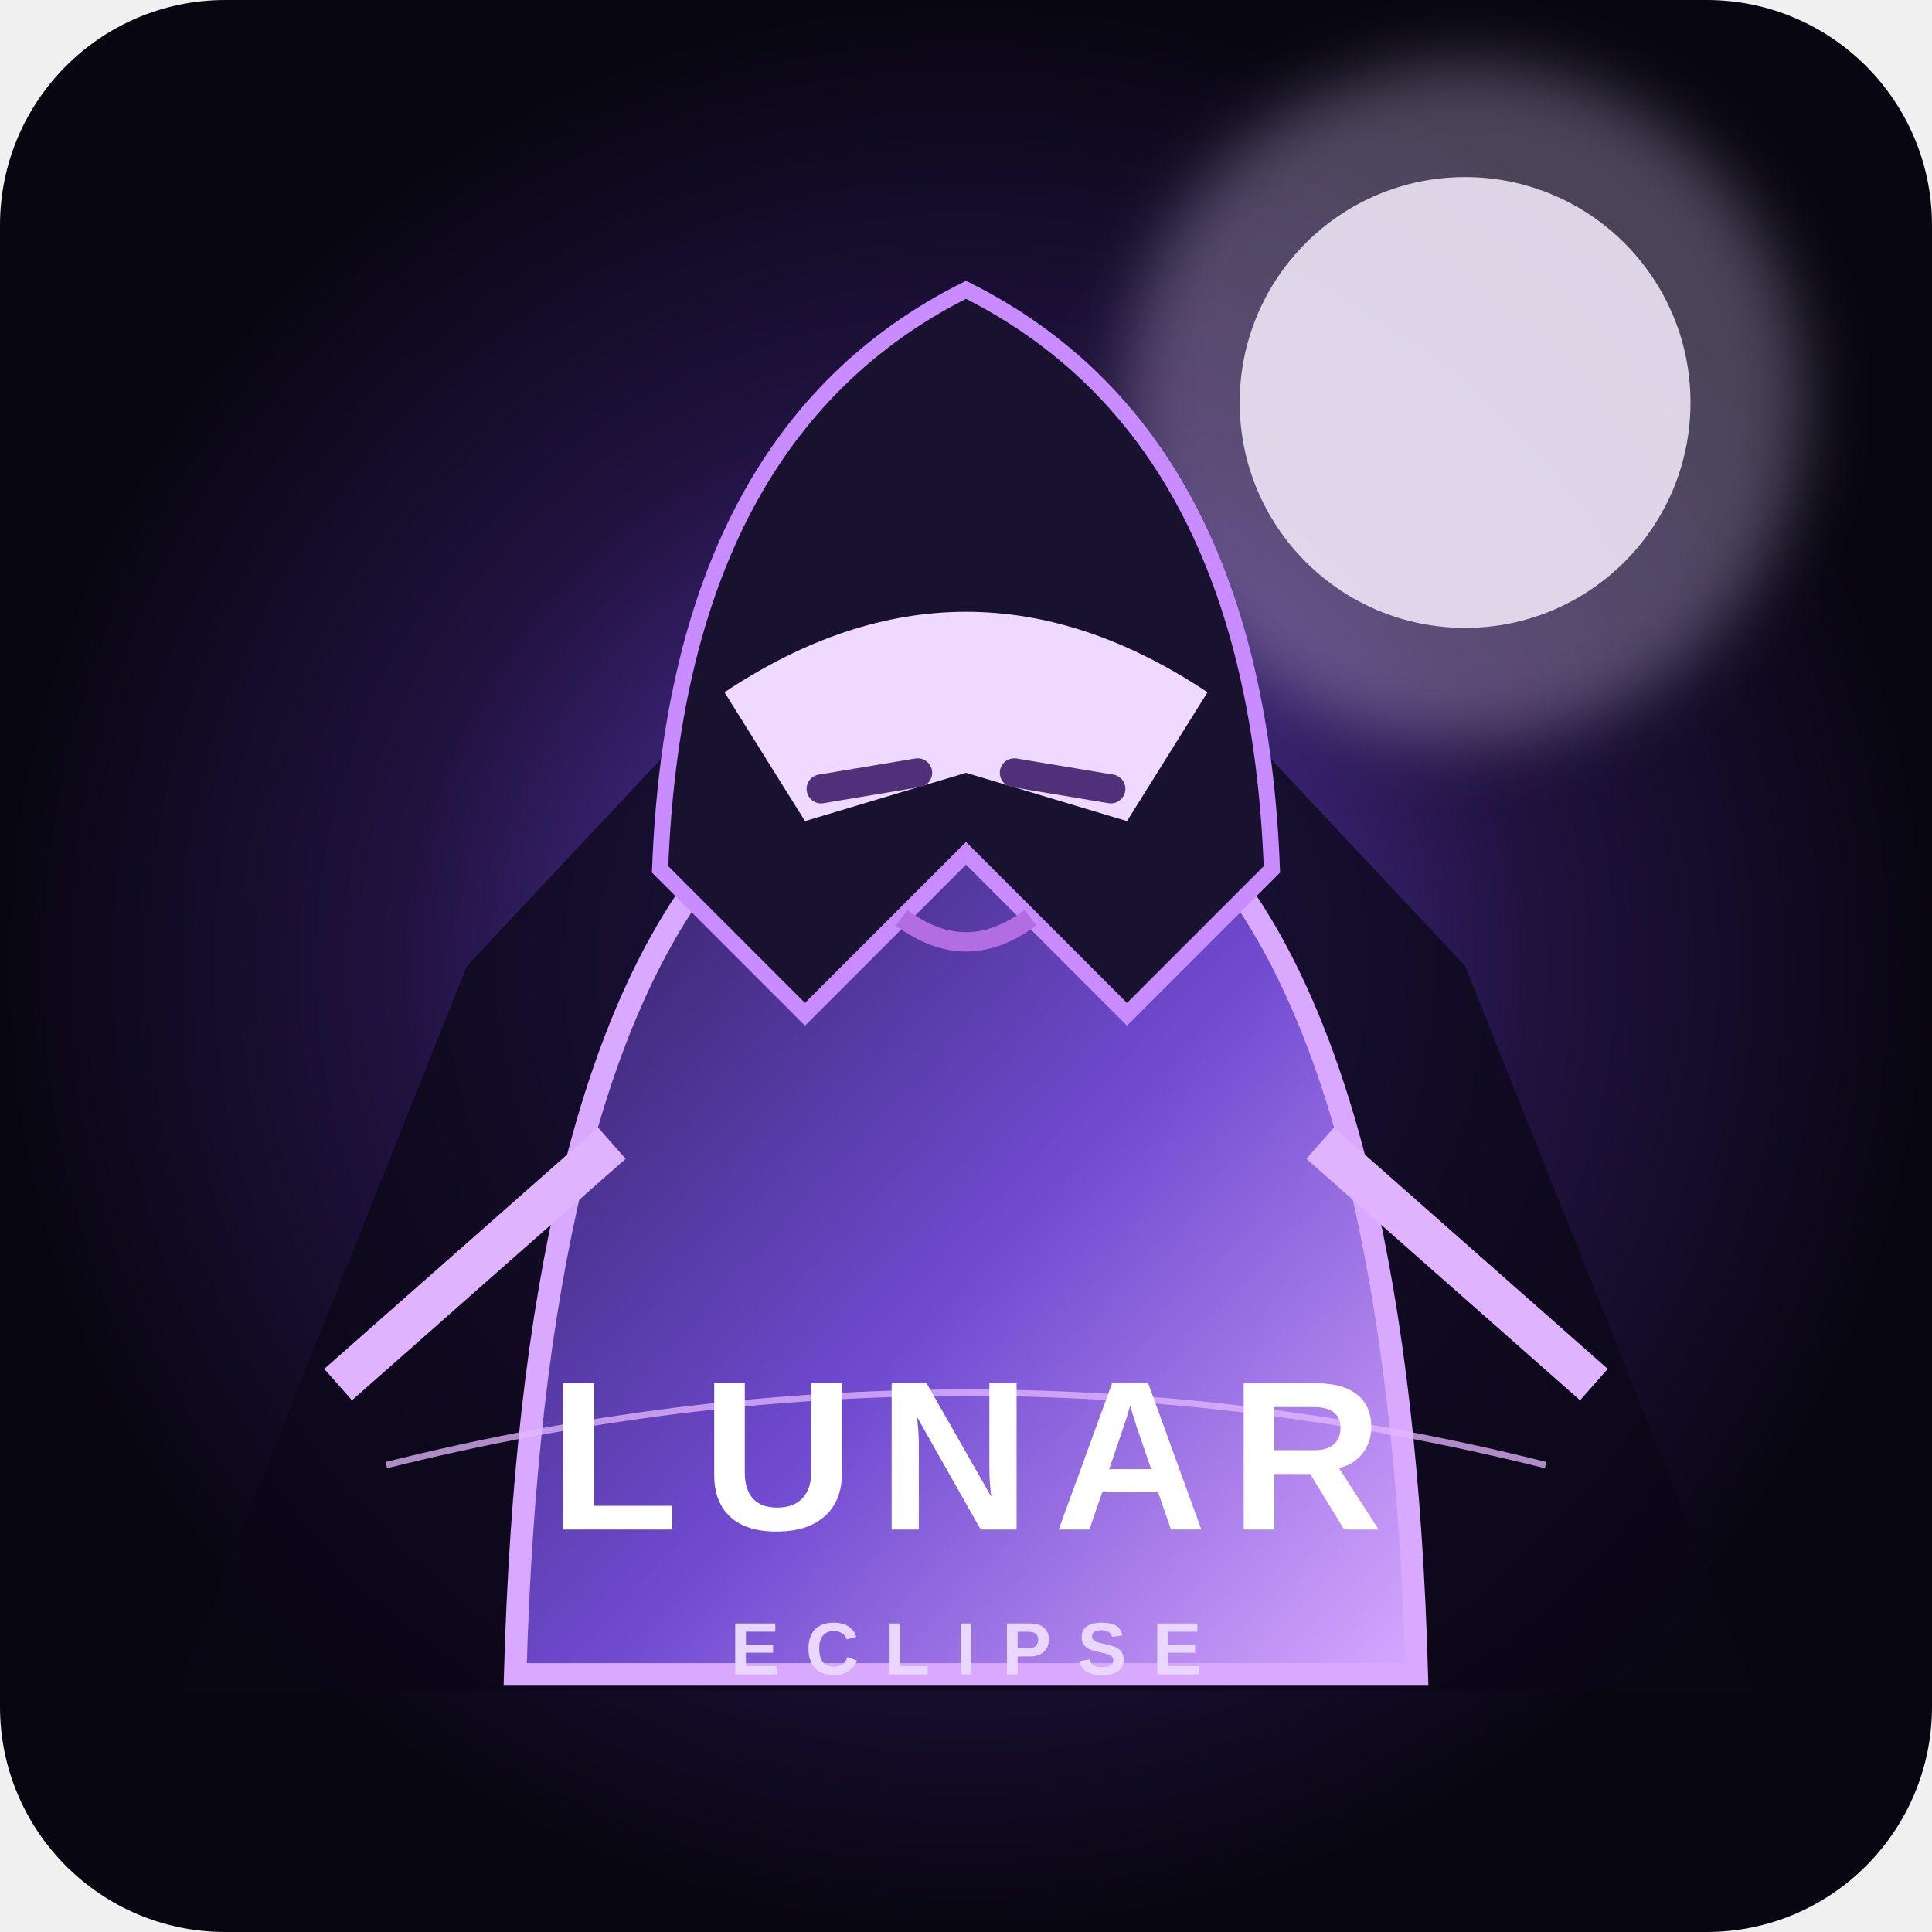
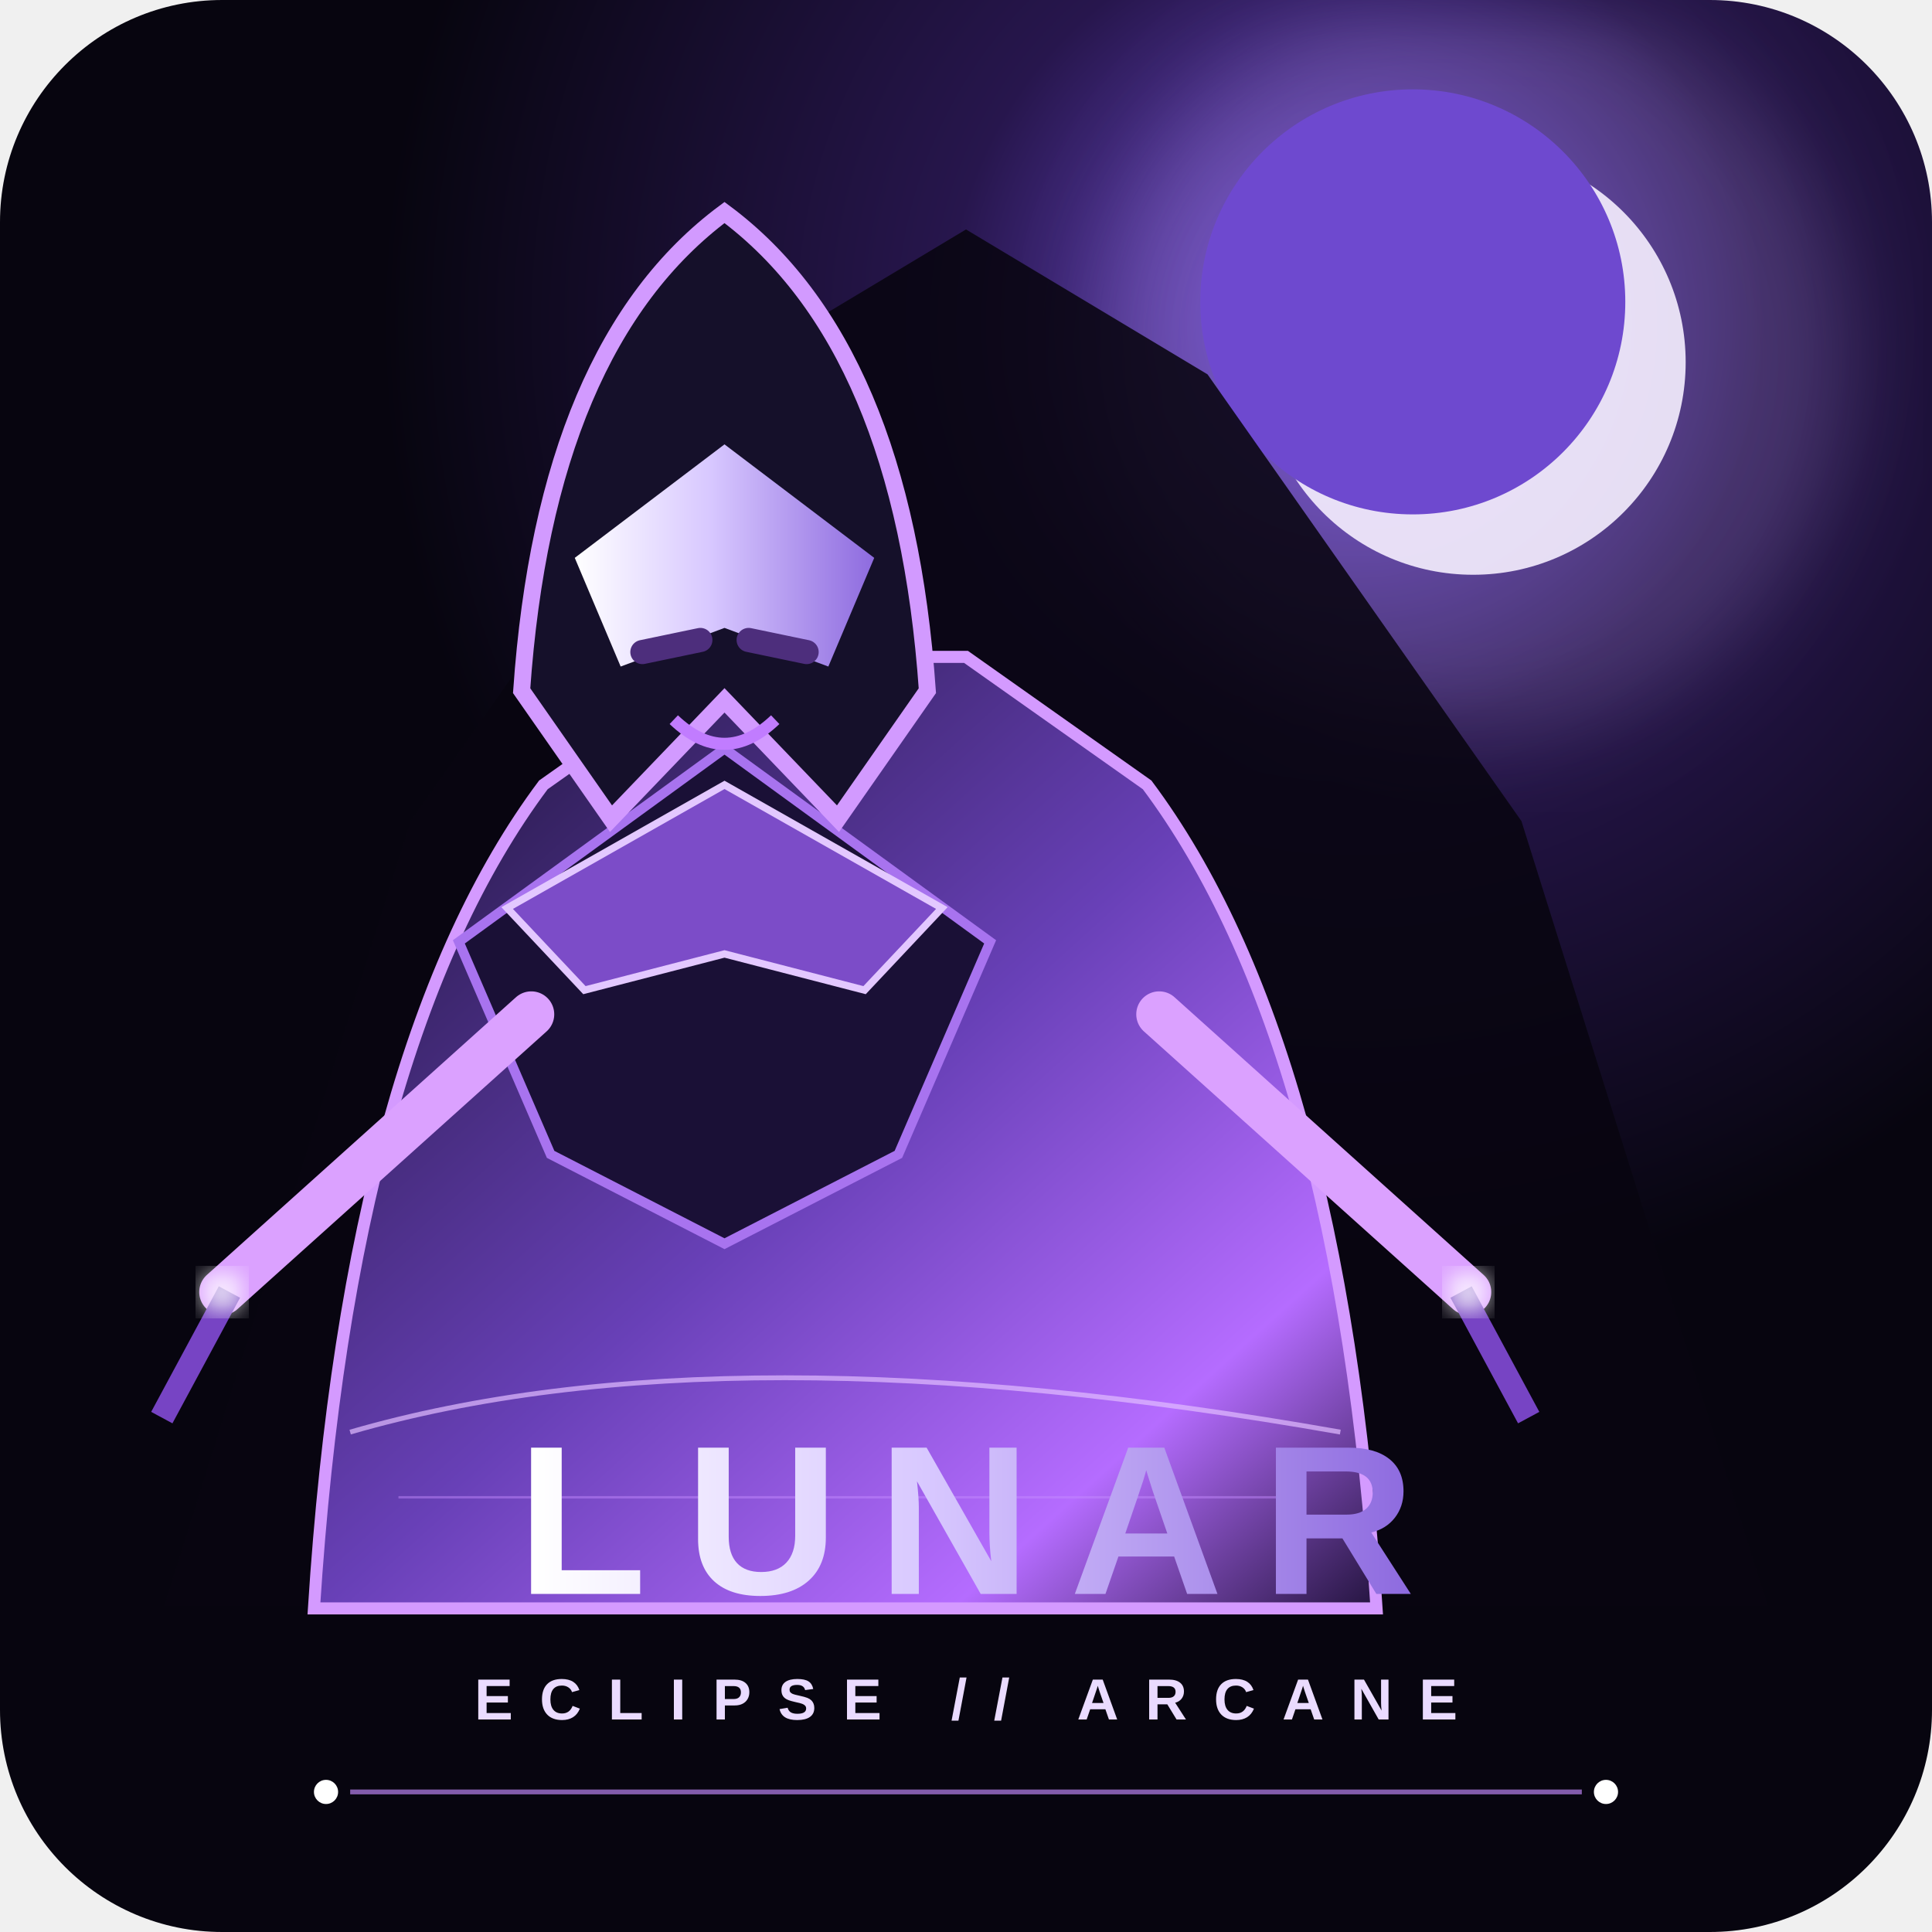
- <svg xmlns="http://www.w3.org/2000/svg" viewBox="0 0 600 600">
+ <svg xmlns="http://www.w3.org/2000/svg" viewBox="0 0 800 800">
  <defs>
-     <radialGradient id="bg">
-       <stop stop-color="#5d3fc0" />
-       <stop offset=".58" stop-color="#20123f" />
-       <stop offset="1" stop-color="#080611" />
+     <radialGradient id="bg" cx="70%" cy="17%">
+       <stop stop-color="#754fe0" />
+       <stop offset=".42" stop-color="#27164d" />
+       <stop offset="1" stop-color="#07050f" />
    </radialGradient>
-     <linearGradient id="armor" x2="1" y2="1">
-       <stop stop-color="#24184b" />
-       <stop offset=".55" stop-color="#704bd0" />
-       <stop offset="1" stop-color="#d7a8ff" />
+     <linearGradient id="robe" x1="0" y1="0" x2="1" y2="1">
+       <stop stop-color="#17102e" />
+       <stop offset=".5" stop-color="#6840b7" />
+       <stop offset=".8" stop-color="#b56cff" />
+       <stop offset="1" stop-color="#24143f" />
+     </linearGradient>
+     <linearGradient id="silver" x1="0" x2="1">
+       <stop stop-color="#fff" />
+       <stop offset=".45" stop-color="#d8c8ff" />
+       <stop offset="1" stop-color="#8e6bdf" />
    </linearGradient>
    <filter id="glow">
-       <feGaussianBlur stdDeviation="10" />
+       <feGaussianBlur stdDeviation="18" />
+     </filter>
+     <filter id="glow2">
+       <feGaussianBlur stdDeviation="6" />
    </filter>
  </defs>
-   <rect width="600" height="600" rx="70" fill="url(#bg)" />
-   <circle cx="455" cy="125" r="105" fill="#e9d8ff" opacity=".3" filter="url(#glow)" />
-   <circle cx="455" cy="125" r="70" fill="#f7efff" opacity=".85" />
-   <path d="M55 525L145 300 220 220 300 130 380 220 455 300 545 525Z" fill="#0b0717" opacity=".75" />
-   <path d="M160 520Q165 340 220 270L300 215 380 270Q435 340 440 520Z" fill="url(#armor)" stroke="#d9a8ff" stroke-width="7" />
-   <path d="M205 270Q210 135 300 90Q390 135 395 270L350 315 300 265 250 315Z" fill="#19122f" stroke="#c88cff" stroke-width="5" />
-   <path d="M225 215Q300 165 375 215L350 255 300 240 250 255Z" fill="#f0d9ff" />
-   <path d="M255 245L285 240M315 240L345 245" stroke="#503179" stroke-width="9" stroke-linecap="round" />
-   <path d="M280 285Q300 300 320 285" fill="none" stroke="#b26de5" stroke-width="6" />
-   <path d="M190 355L105 430M410 355L495 430" stroke="#e0b3ff" stroke-width="13" />
-   <path d="M120 455Q300 410 480 455" fill="none" stroke="#e4b8ff" stroke-width="2" opacity=".75" />
-   <text x="300" y="475" fill="#fff" font-size="66" font-family="Arial,sans-serif" font-weight="900" text-anchor="middle" letter-spacing="7">LUNAR</text>
-   <text x="300" y="520" fill="#ead7ff" font-size="23" font-family="Arial,sans-serif" font-weight="700" text-anchor="middle" letter-spacing="8">ECLIPSE</text>
+   <rect width="800" height="800" rx="92" fill="url(#bg)" />
+   <circle cx="610" cy="150" r="155" fill="#d5b8ff" opacity=".18" filter="url(#glow)" />
+   <circle cx="610" cy="150" r="88" fill="#f6efff" opacity=".9" />
+   <circle cx="585" cy="125" r="88" fill="#6e49cf" />
+   <path d="M68 665L170 340 300 155 400 95 500 155 630 340 732 665Z" fill="#080510" opacity=".88" />
+   <path d="M130 666Q145 432 225 325L300 272 400 272 475 325Q555 432 570 666Z" fill="url(#robe)" stroke="#d49aff" stroke-width="5" />
+   <path d="M190 390L300 310 410 390 372 478 300 515 228 478Z" fill="#1a1036" stroke="#a873ef" stroke-width="4" />
+   <path d="M210 376L300 325 390 376 358 410 300 395 242 410Z" fill="#7c4cc8" stroke="#e3c8ff" stroke-width="3" />
+   <path d="M216 286Q226 143 300 88Q374 143 384 286L347 339 300 290 253 339Z" fill="#15102a" stroke="#d29aff" stroke-width="7" />
+   <path d="M238 231L300 184 362 231 343 276 300 260 257 276Z" fill="url(#silver)" />
+   <path d="M266 270L290 265M310 265L334 270" stroke="#4d2e7c" stroke-width="10" stroke-linecap="round" />
+   <path d="M279 298Q300 318 321 298" fill="none" stroke="#c17cff" stroke-width="5" />
+   <path d="M220 420L92 535M480 420L608 535" stroke="#dba1ff" stroke-width="19" stroke-linecap="round" />
+   <path d="M95 535L67 587M605 535L633 587" stroke="#7744c4" stroke-width="10" />
+   <path d="M145 593Q300 548 555 593" fill="none" stroke="#e2bcff" stroke-opacity=".7" stroke-width="2" />
+   <circle cx="92" cy="535" r="9" fill="#fff" filter="url(#glow2)" />
+   <circle cx="608" cy="535" r="9" fill="#fff" filter="url(#glow2)" />
+   <path d="M165 620H535" stroke="#c68cff" stroke-opacity=".45" />
+   <text x="400" y="660" fill="url(#silver)" font-size="88" font-family="Arial,sans-serif" font-weight="900" text-anchor="middle" letter-spacing="16">LUNAR</text>
+   <text x="400" y="712" fill="#eadbff" font-size="24" font-family="Arial,sans-serif" font-weight="800" text-anchor="middle" letter-spacing="11">ECLIPSE // ARCANE</text>
+   <path d="M145 742H655" stroke="#c58bff" stroke-width="2" opacity=".65" />
+   <circle cx="135" cy="742" r="5" fill="#fff" />
+   <circle cx="665" cy="742" r="5" fill="#fff" />
</svg>
